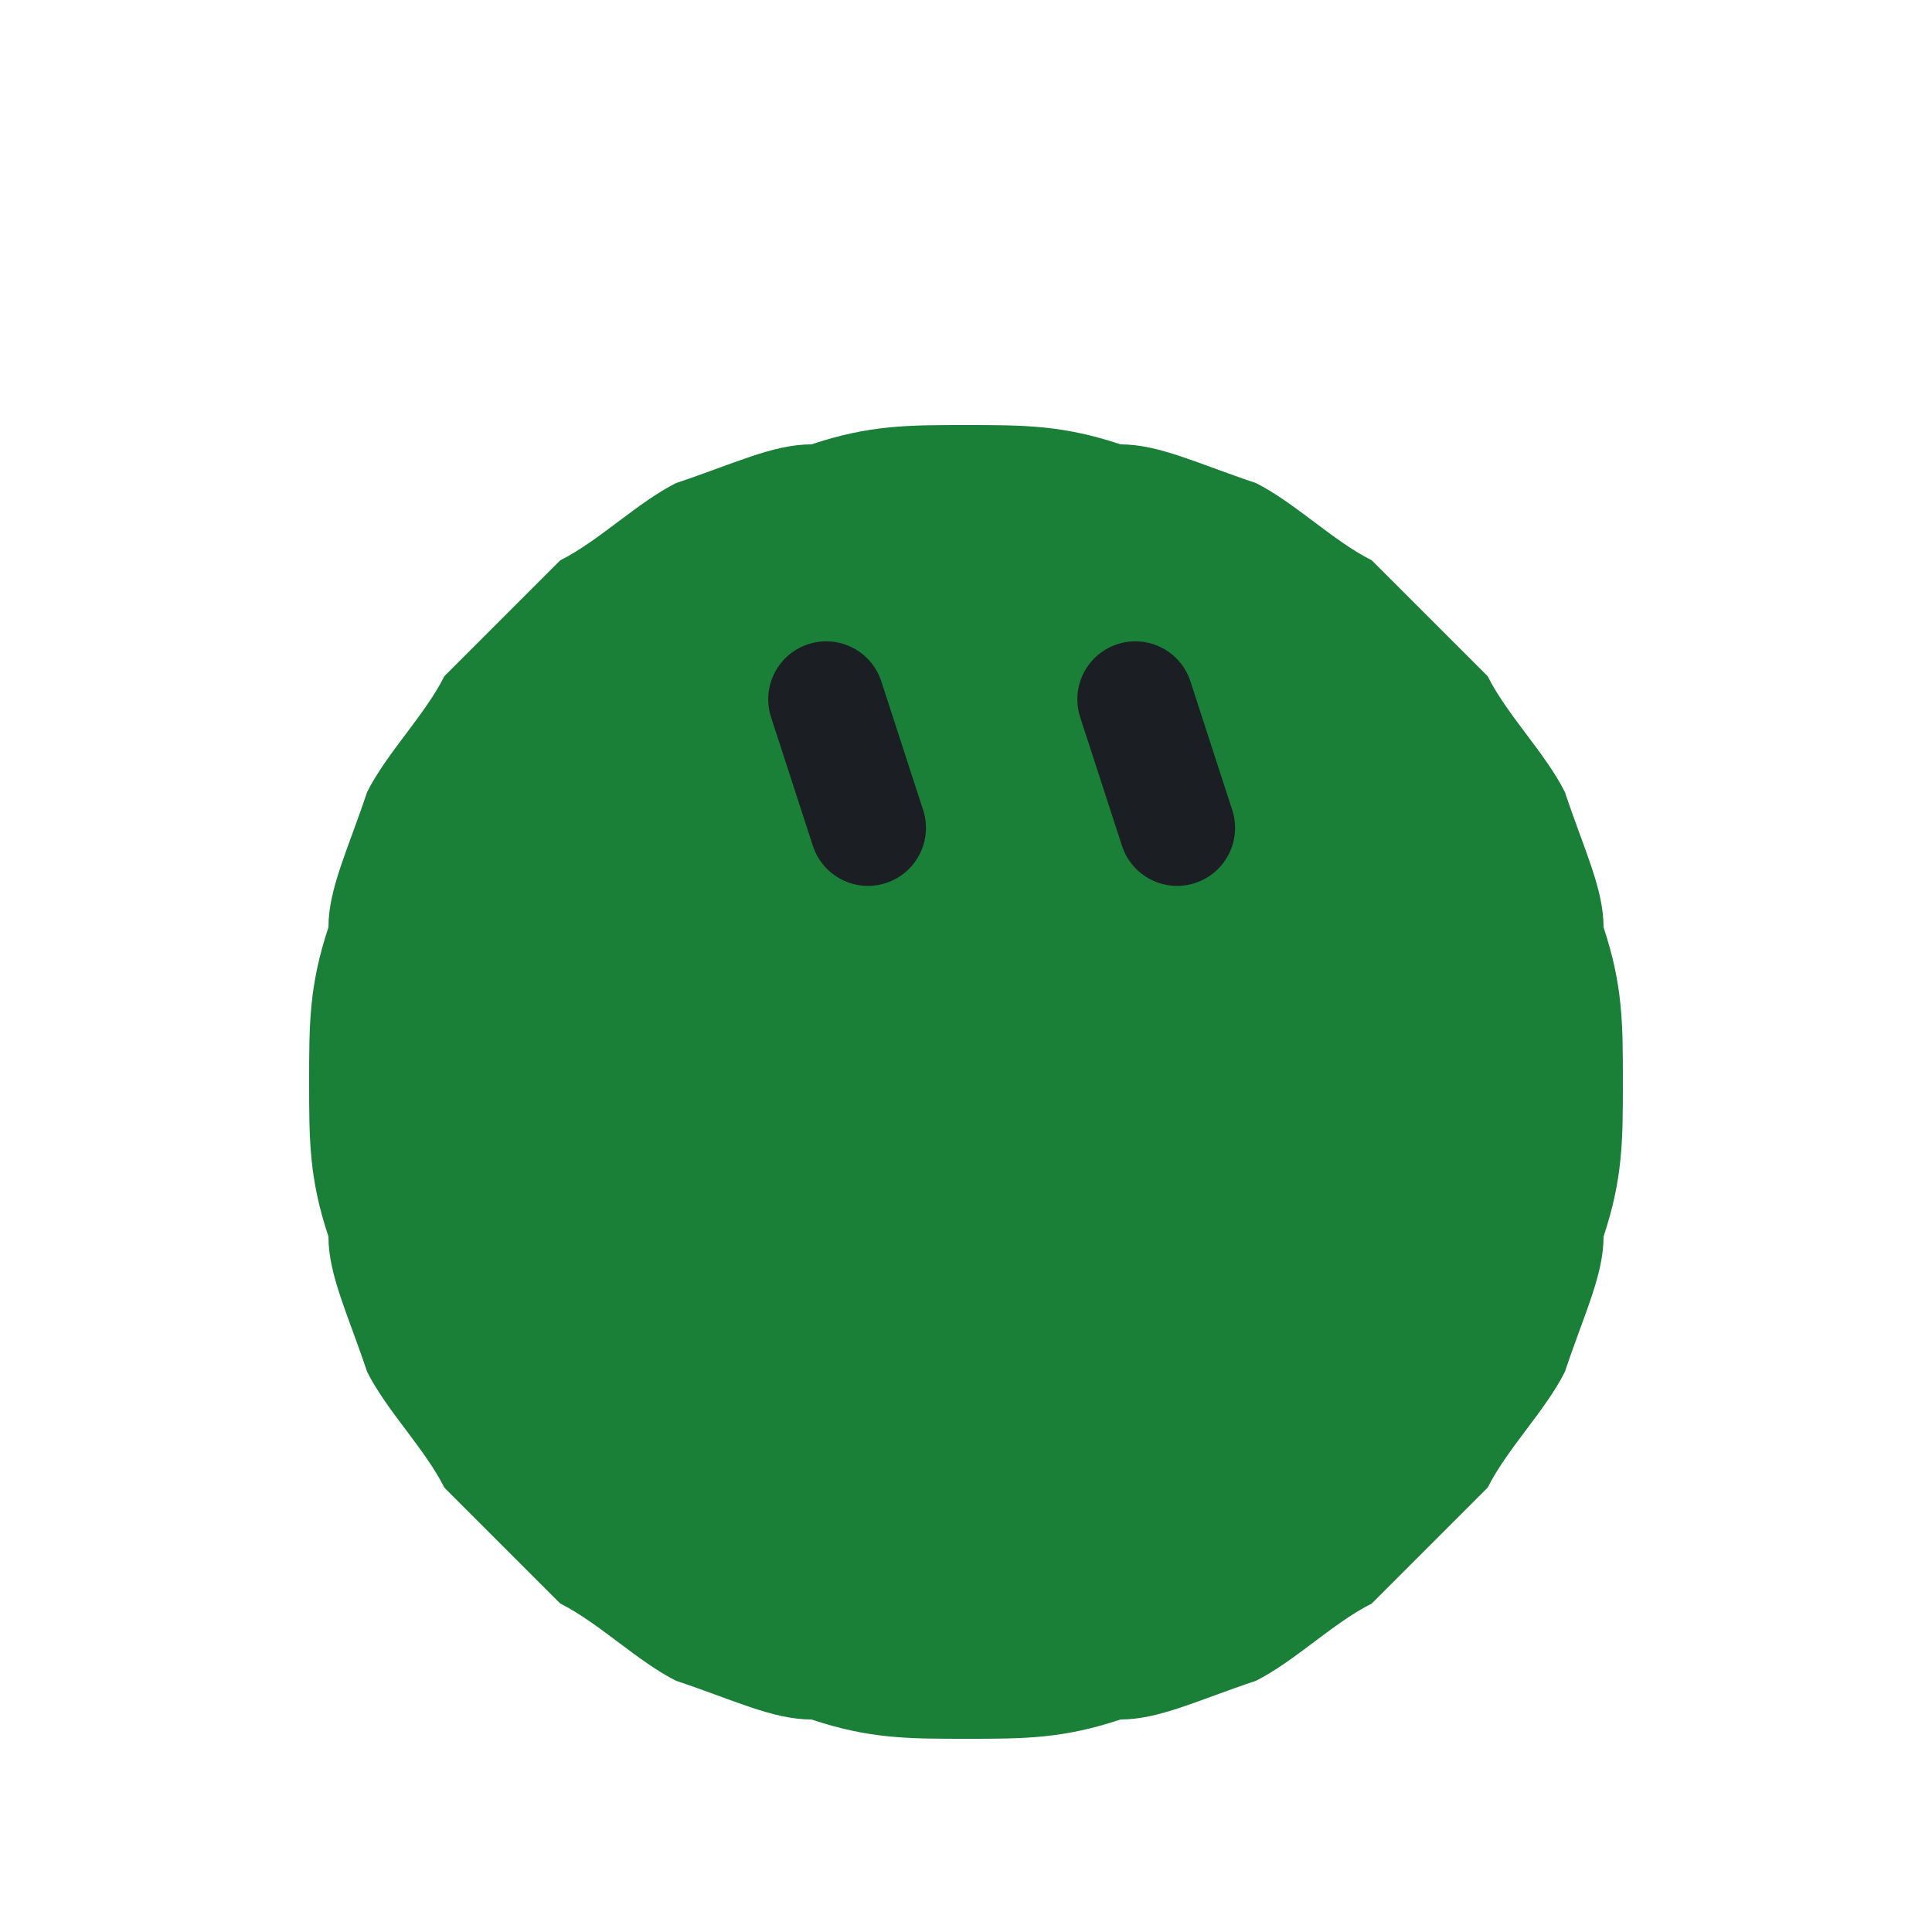
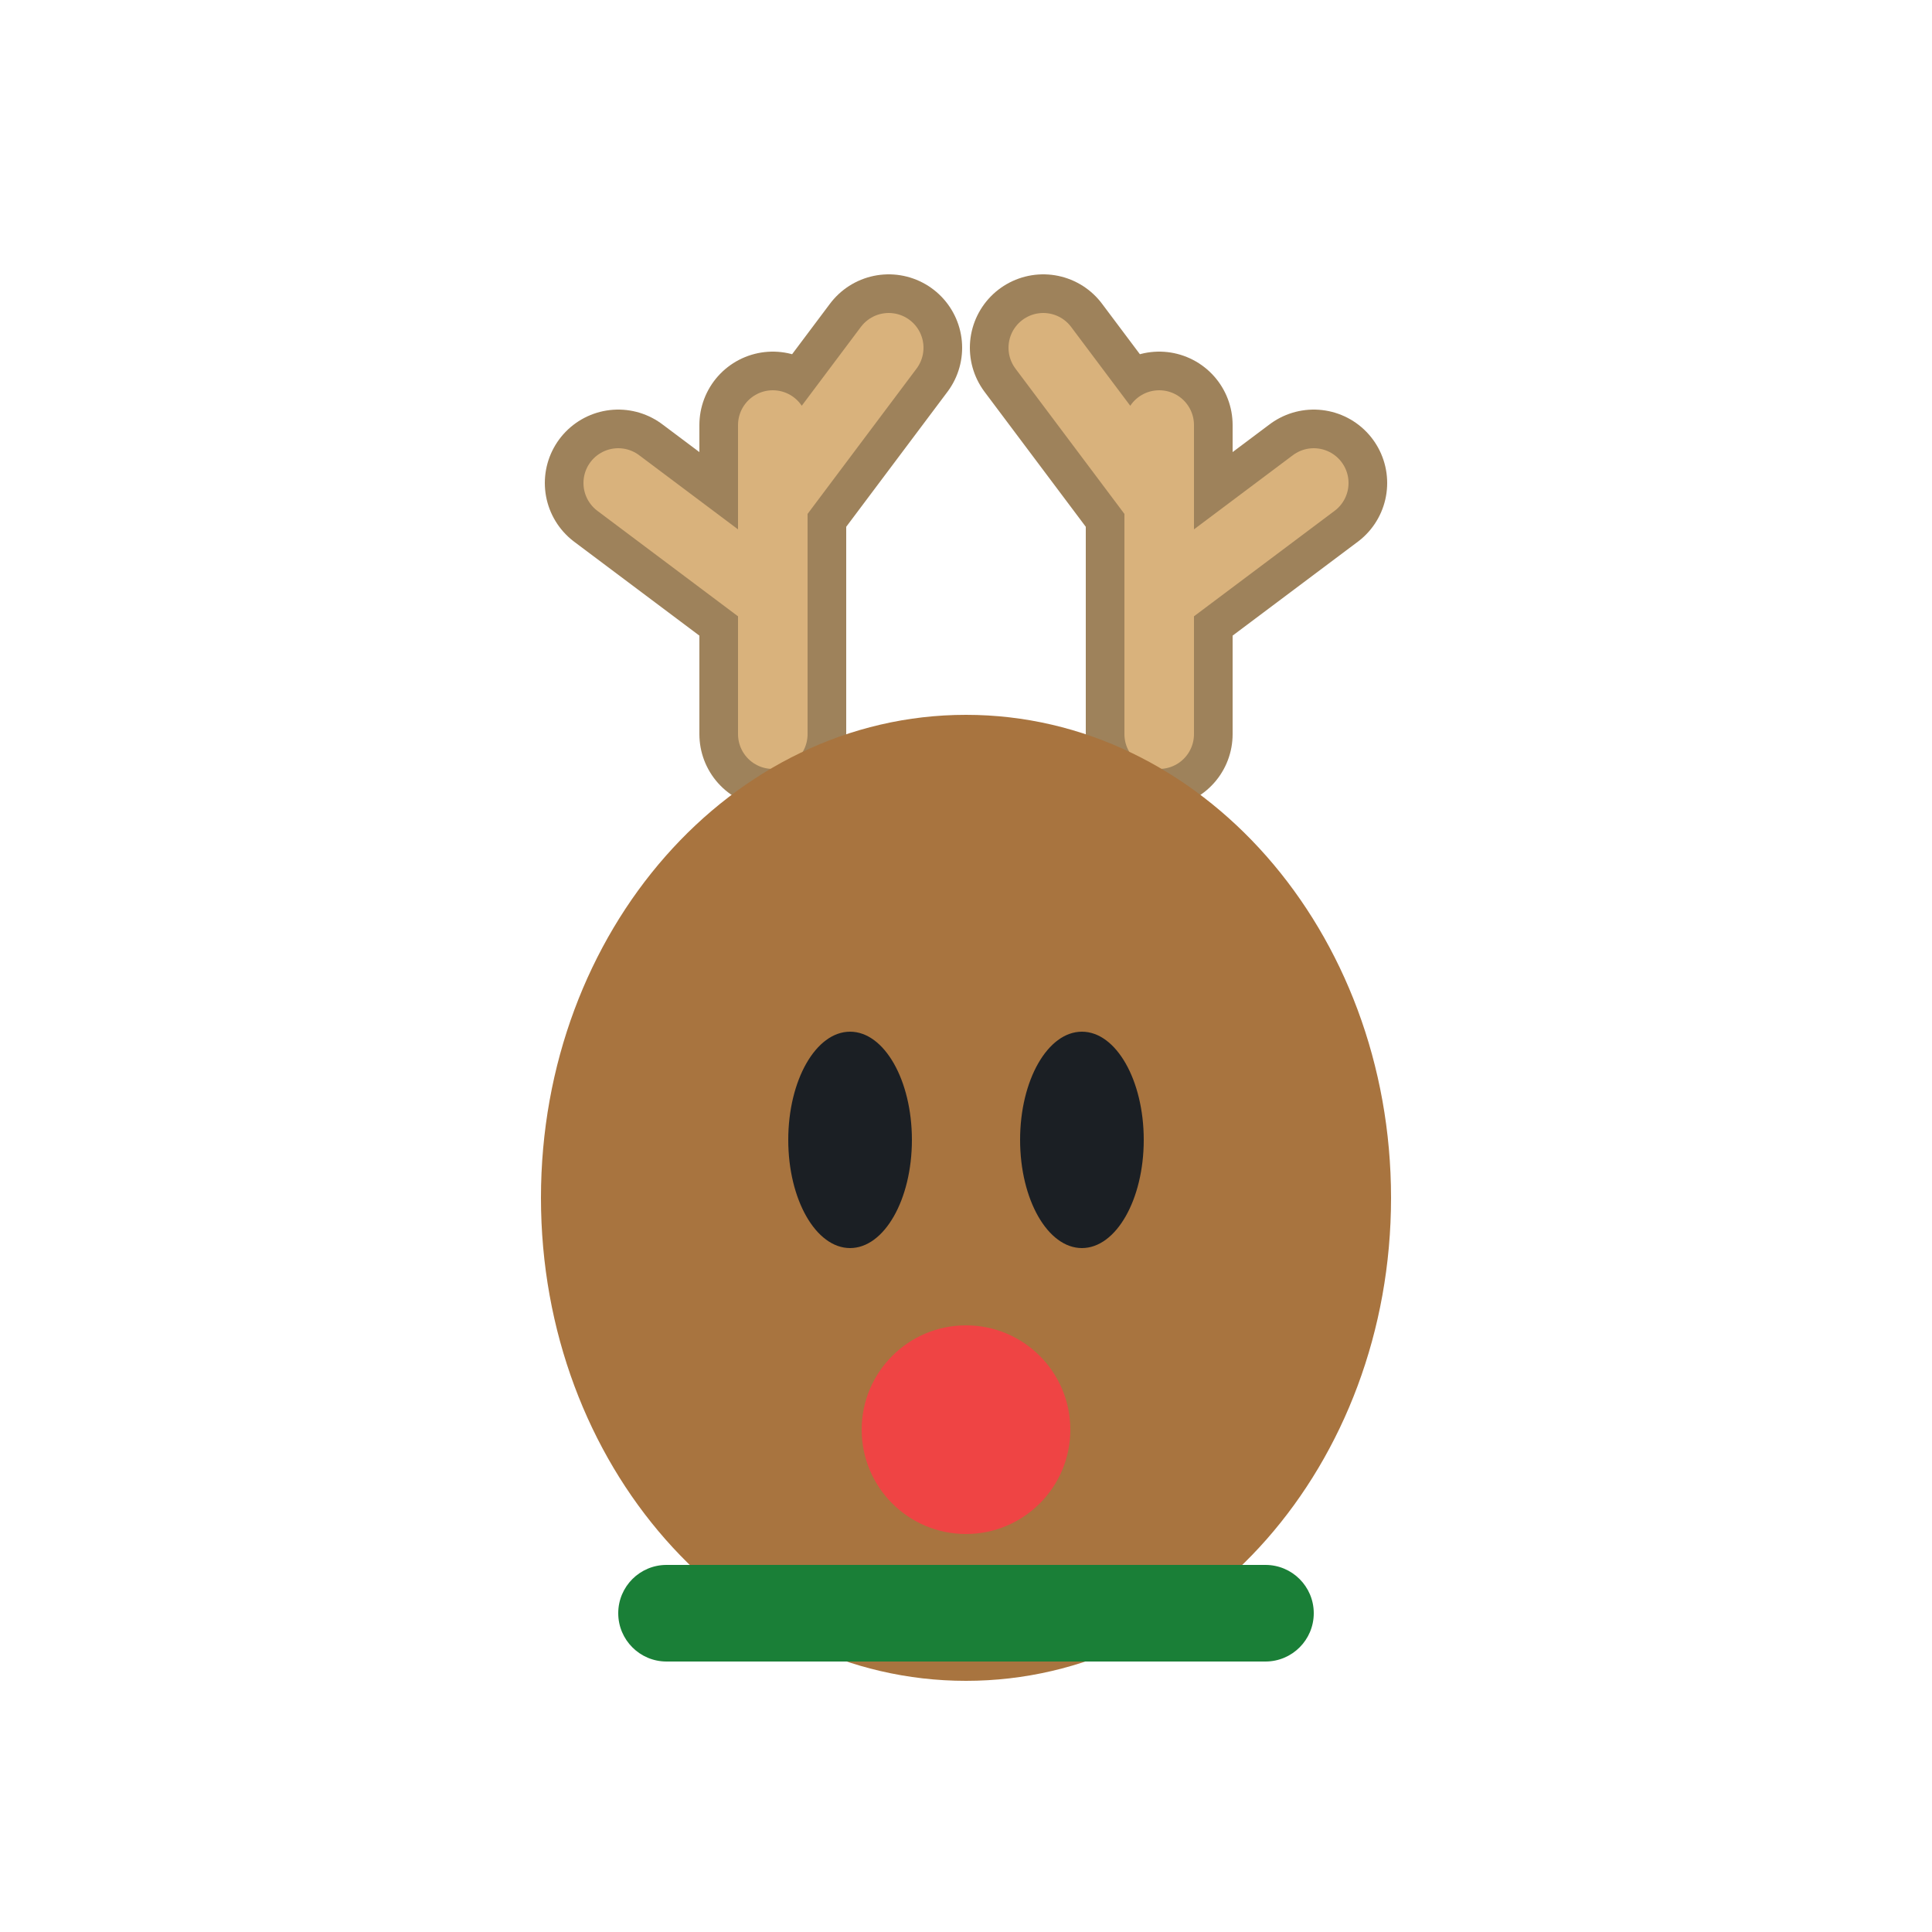
- <svg xmlns="http://www.w3.org/2000/svg" viewBox="0 0 100 100" role="img" aria-label="Lens: Verify: a calm round blob">
-   <g class="b">
-     <path d="M84 56C84 59 84 61 83 64C83 66 82 68 81 71C80 73 78 75 77 77C75 79 73 81 71 83C69 84 67 86 65 87C62 88 60 89 58 89C55 90 53 90 50 90C47 90 45 90 42 89C40 89 38 88 35 87C33 86 31 84 29 83C27 81 25 79 23 77C22 75 20 73 19 71C18 68 17 66 17 64C16 61 16 59 16 56C16 53 16 51 17 48C17 46 18 44 19 41C20 39 22 37 23 35C25 33 27 31 29 29C31 28 33 26 35 25C38 24 40 23 42 23C45 22 47 22 50 22C53 22 55 22 58 23C60 23 62 24 65 25C67 26 69 28 71 29C73 31 75 33 77 35C78 37 80 39 81 41C82 44 83 46 83 48C84 51 84 53 84 56Z" fill="#1a7f37" />
-     <g transform="rotate(-18 44 40)">
-       <rect class="e" x="41" y="33" width="6" height="13" rx="3" fill="#1b1f24" />
-     </g>
-     <g transform="rotate(-18 60 40)">
-       <rect class="e" x="57" y="33" width="6" height="13" rx="3" fill="#1b1f24" />
+ <svg xmlns="http://www.w3.org/2000/svg" viewBox="0 0 100 100" role="img" aria-label="Lens as a reindeer, winter holidays" stroke-linecap="round" stroke-linejoin="round">
+   <g class="s">
+     <g class="q">
+       <path d="M40 38V22M40 31L32 25M40 26L46 18" fill="none" stroke="#9e825b" stroke-width="7.6" />
+       <path d="M40 38V22M40 31L32 25M40 26L46 18" fill="none" stroke="#d9b27c" stroke-width="3.6" />
+       <g transform="matrix(-1 0 0 1 100 0)">
+         <path d="M40 38V22M40 31L32 25M40 26L46 18" fill="none" stroke="#9e825b" stroke-width="7.6" />
+         <path d="M40 38V22M40 31L32 25M40 26L46 18" fill="none" stroke="#d9b27c" stroke-width="3.6" />
+       </g>
+       <ellipse cx="50" cy="62" rx="22" ry="25" fill="#a8743f" />
+       <rect x="32" y="81" width="36" height="5" rx="2.5" fill="#1a7f37" />
+       <circle cx="50" cy="74" r="5.4" fill="#ef4444" />
+       <g class="g" fill="#1b1f24">
+         <ellipse cx="44" cy="59" rx="3.2" ry="5.6" />
+         <ellipse cx="56" cy="59" rx="3.2" ry="5.6" />
+       </g>
    </g>
  </g>
</svg>
